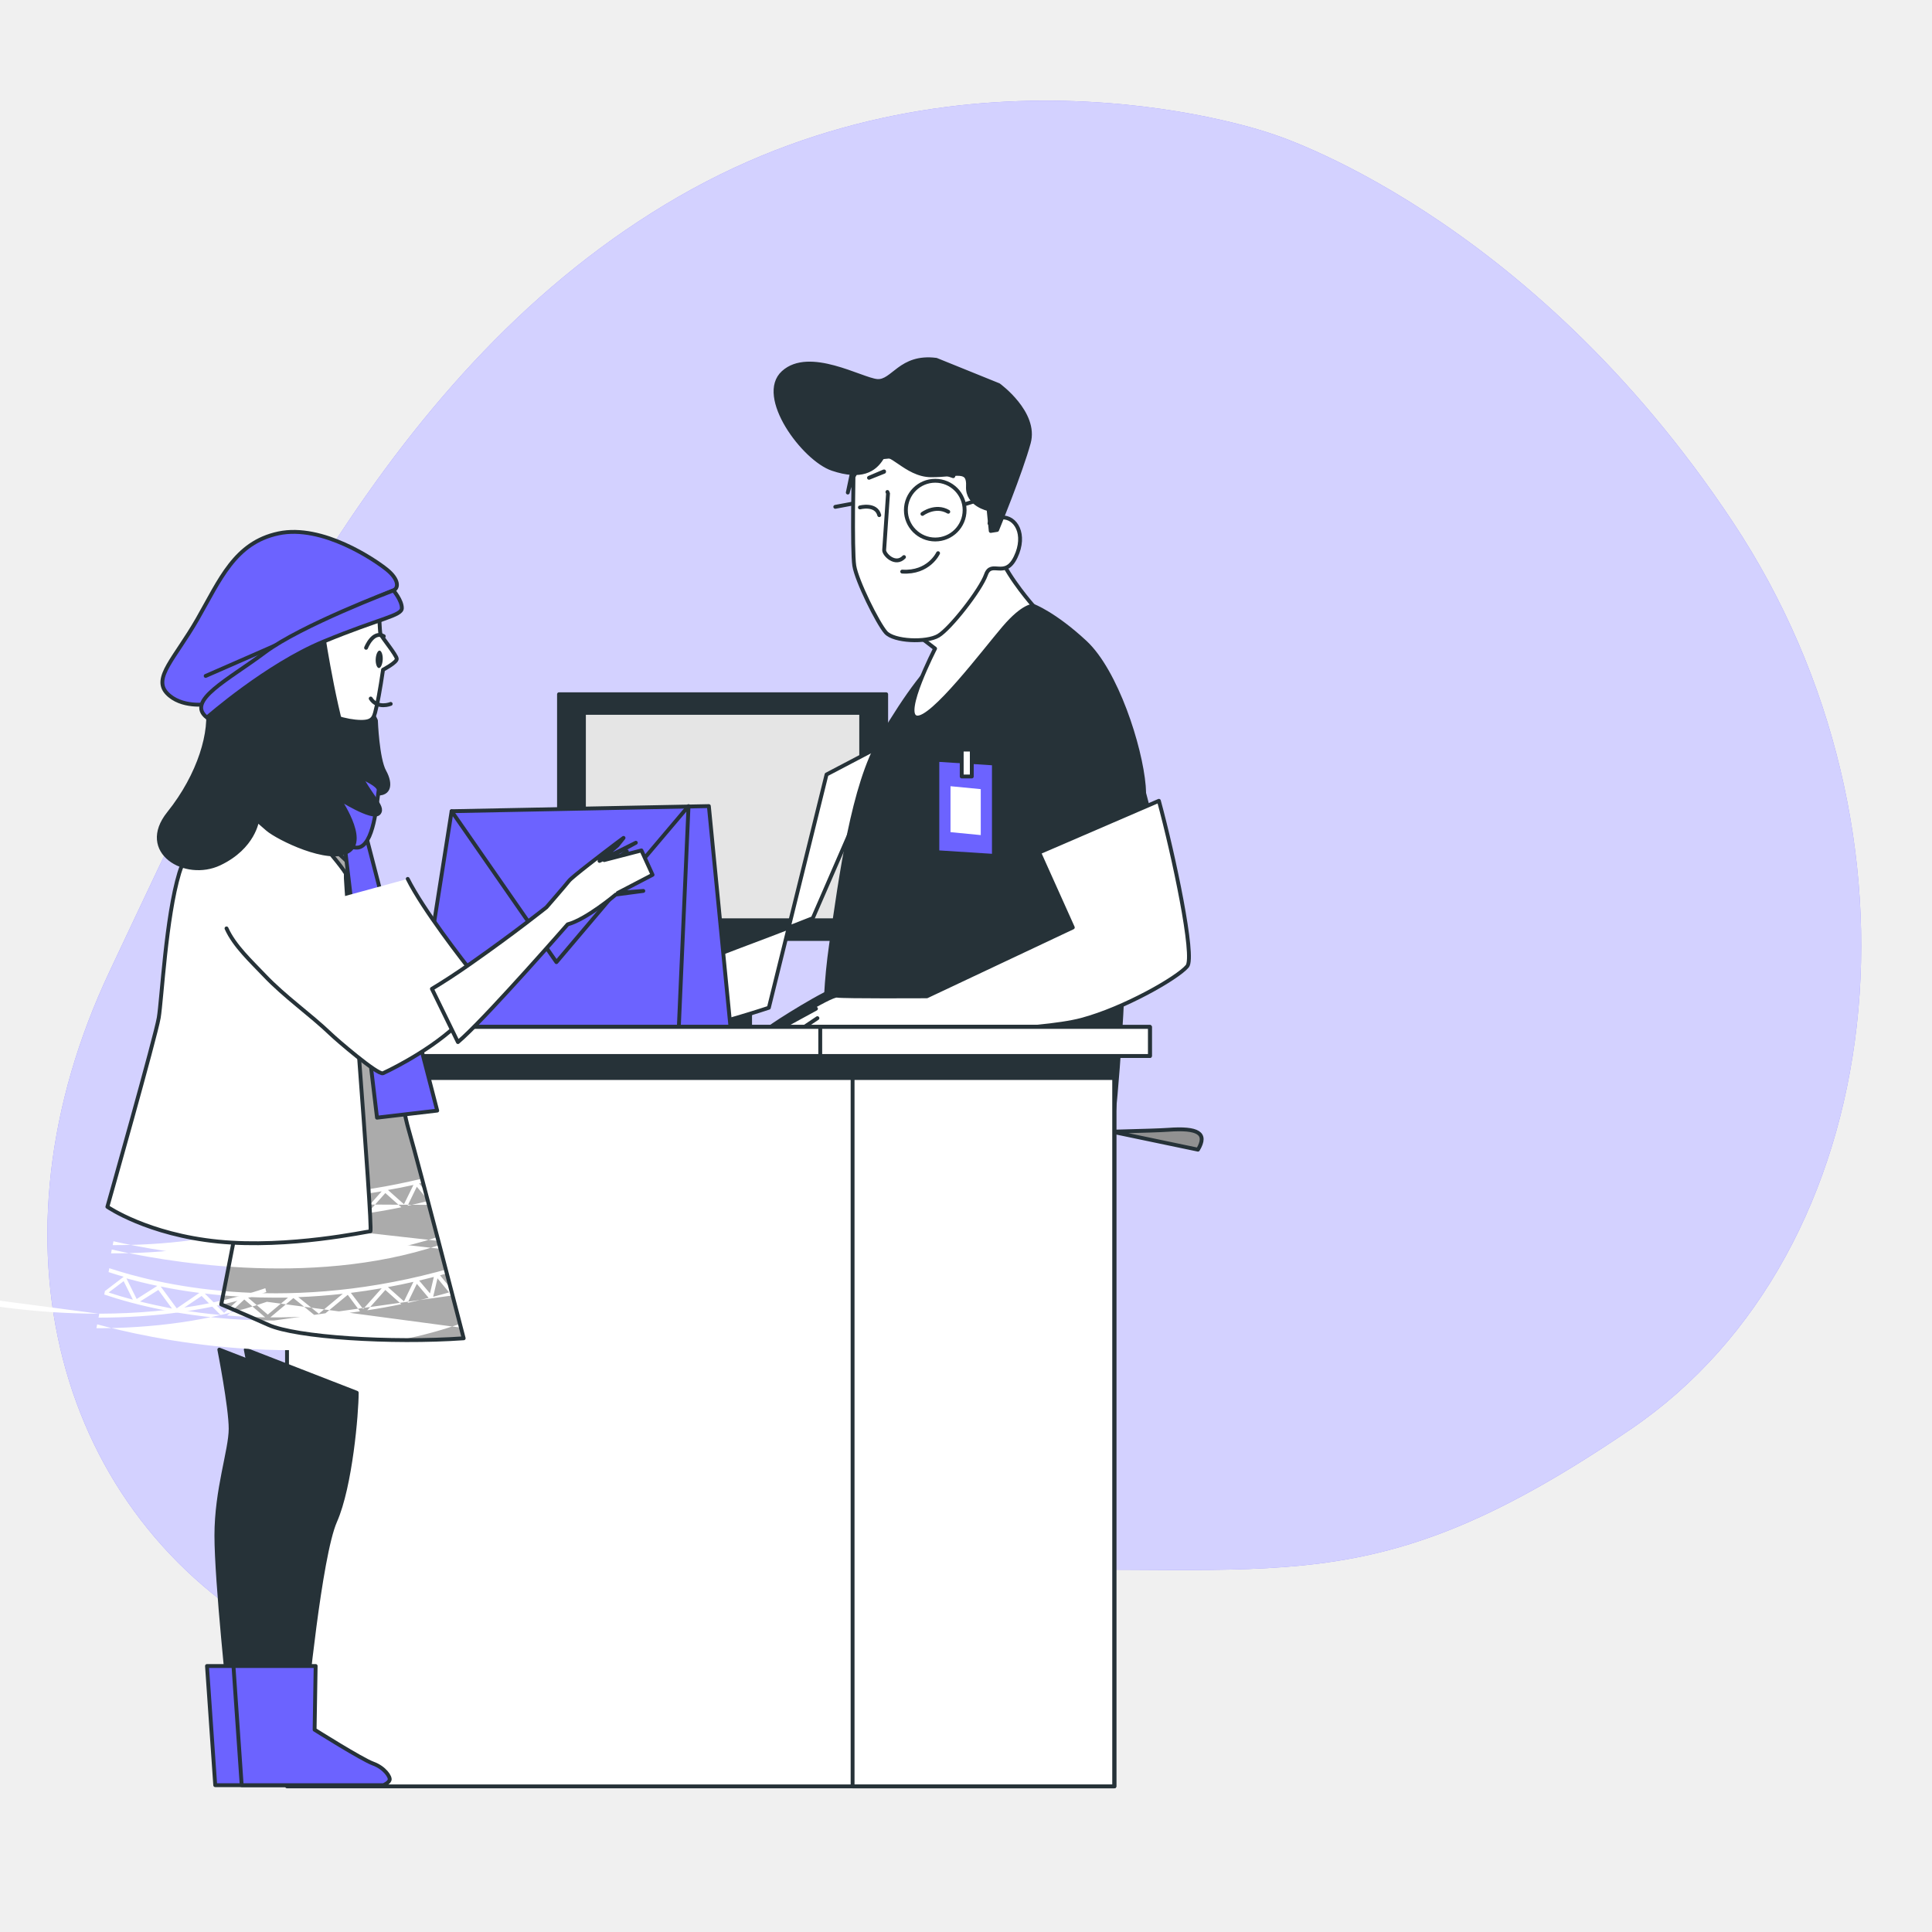
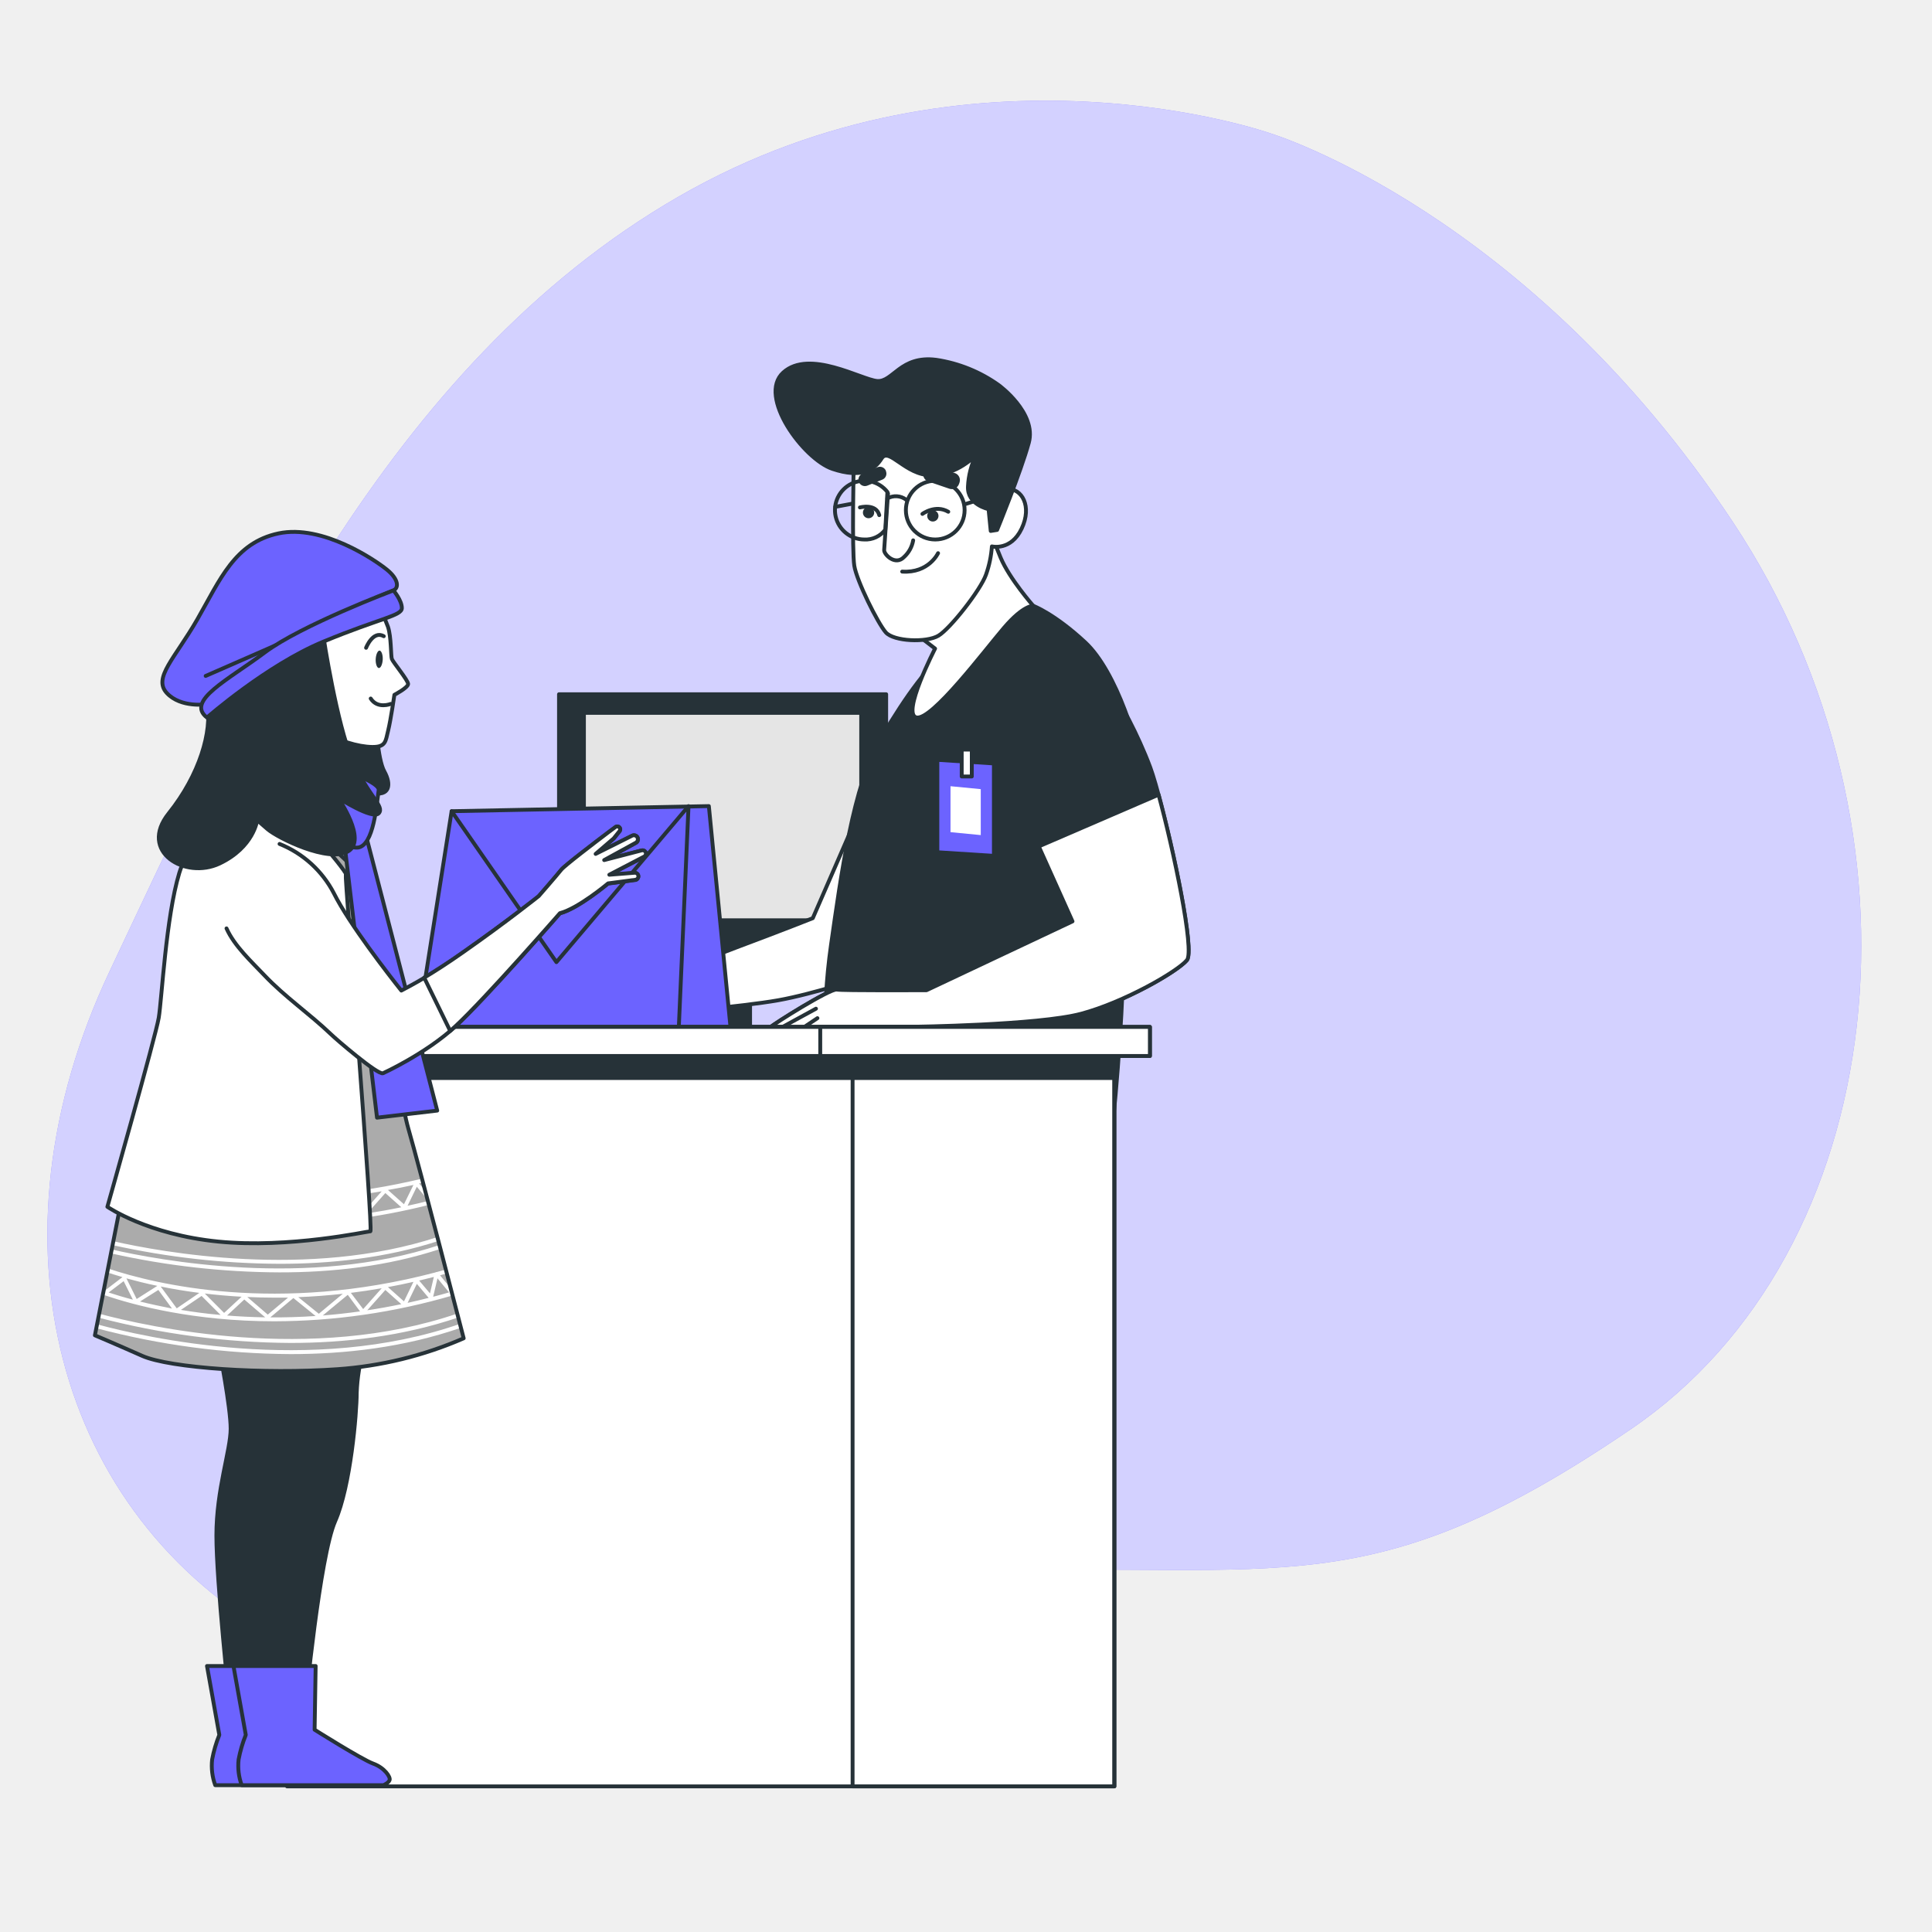
<svg xmlns="http://www.w3.org/2000/svg" viewBox="0 0 500 500">
  <path d="M329 34.58s-77.4-27.52-153.37 16.3S61.3 181.67 28.38 251.34s-14 140.55 44 172.86 97.43-15.32 178.79-17.64 103.27 9.31 170.83-36.65 79.71-154.51 26.46-234.82S329 34.58 329 34.58z" fill="#6c63ff" />
  <path d="M329 34.58s-77.4-27.52-153.37 16.3S61.3 181.67 28.38 251.34s-14 140.55 44 172.86 97.43-15.32 178.79-17.64 103.27 9.31 170.83-36.65 79.71-154.51 26.46-234.82S329 34.58 329 34.58z" fill="#fff" opacity=".7" />
  <path fill="#263238" stroke="#263238" stroke-linecap="round" stroke-linejoin="round" d="M179.88 205h14.24v63.33h-14.24z" />
  <path fill="#263238" stroke="#263238" stroke-linecap="round" stroke-linejoin="round" d="M144.67 179.67h84.67V243h-84.67z" />
  <path fill="#e5e5e5" stroke="#263238" stroke-linecap="round" stroke-linejoin="round" d="M151.12 184.49h71.76v53.68h-71.76z" />
-   <path d="M278.28 449.13 277.13 462h-47.2s-1.14-5.15 1.43-7.15 12-3.72 14-4.29 6-3.72 6-3.72z" fill="#263238" stroke="#263238" stroke-linecap="round" stroke-linejoin="round" />
-   <path d="M277.38 459.06l-.25 2.94h-47.2c13.53-.05 39.1-.1 47.69-.04z" fill="#919191" stroke="#263238" stroke-linecap="round" stroke-linejoin="round" />
+   <path d="M278.28 449.13L277.13 462h-47.2s-1.14-5.15 1.43-7.15 12-3.72 14-4.29 6-3.72 6-3.72z" fill="#263238" stroke="#263238" stroke-linecap="round" stroke-linejoin="round" />
+   <path d="M277.38 459.06l-.25 2.94h-47.2a13.24 13.24 0 01-.24-2.9c13.53-.05 39.1-.1 47.69-.04z" fill="#919191" stroke="#263238" stroke-linecap="round" stroke-linejoin="round" />
  <path d="M278 314.69s-1.43 33.75-1.43 42.62 7.15 25.46 7.44 35.18-4.87 50.92-4.87 50.92l-21.45-.29s-1.69-17.12-2.3-33.46-7.15-55.78-8.58-68.94-4.58-27.18-4.58-27.18z" fill="#263238" stroke="#263238" stroke-linecap="round" stroke-linejoin="round" />
  <path fill="#919191" stroke="#263238" stroke-linecap="round" stroke-linejoin="round" d="M281.71 440.55l-1.72 9.44-22.31-1.15v-10.58l24.03 2.29z" />
-   <path d="M284 292.09s-2.58 12.87-3.72 18.59-6.87 20.89-7.15 27.46-2.58 31.47-2.58 45.2-.57 17.16-3.43 28.89-5.72 30.61-5.72 30.61l-.29-5.43s-1.43-7.73-2-10 3.43-12.59 3.43-13.73-3.14-4.87-4.29-10.59-5.15-39.47-5.15-44.34-1.71-38.61-1.71-38.61-3.44-21.74-3.44-24.32 46.63-2.86 54.35-3.43 10.3.85 7.73 5.14z" fill="#919191" stroke="#263238" stroke-linecap="round" stroke-linejoin="round" />
-   <path d="M244 298.38s6.29 10.3 13.73 13.45M254.7 336.44l-.45 2.28M261.97 299.53l-6.47 32.86M268 340.15h-17.47l-.28 6.29z" fill="none" stroke="#263238" stroke-linecap="round" stroke-linejoin="round" />
+   <path d="M284 292.09s-2.58 12.87-3.72 18.59-6.87 20.89-7.15 27.46-2.58 31.47-2.58 45.2-.57 17.16-3.43 28.89-5.72 30.61-5.72 30.61a71 71 0 01-12.87-.86 37.28 37.28 0 01-13.16-4.58l-.29-5.43s-1.43-7.73-2-10 3.43-12.59 3.43-13.73-3.14-4.87-4.29-10.59-5.15-39.47-5.15-44.34-1.71-38.61-1.71-38.61-3.44-21.74-3.44-24.32 46.63-2.86 54.35-3.43 10.3.85 7.73 5.14z" fill="#919191" stroke="#263238" stroke-linecap="round" stroke-linejoin="round" />
+   <path d="M244 298.38s6.29 10.3 13.73 13.45M254.7 336.44l-.45 2.28M261.97 299.53l-6.47 32.86M268 340.15a119.85 119.85 0 01-13.16 1.14h-17.47l-.28 6.29a65.6 65.6 0 0014.58 1.15 113.76 113.76 0 0016.31-2z" fill="none" stroke="#263238" stroke-linecap="round" stroke-linejoin="round" />
  <path d="M268 346.73s-.57 11.15-.29 19.45-3.14 9.72-6.86 9.72-20.31 2-22.6.29-3.15-6.29-2.29-10 1.15-18.6 1.15-18.6" fill="none" stroke="#263238" stroke-linecap="round" stroke-linejoin="round" />
  <path d="M259.68 452l-.86 10h-47.19s-1.15-5.15 1.43-7.15 12-3.72 14-4.29 6-3.72 6-3.72z" fill="#263238" stroke="#263238" stroke-linecap="round" stroke-linejoin="round" />
-   <path d="M259.08 459.06l-.26 2.94h-47.19c13.53-.05 39.1-.1 47.7-.04zM264.55 439.12s-.58 13.16-2.87 13.73-31.46-4.29-31.75-6.58 2.58-6.58 2.86-8 .29-3.72 1.43-5.43 22.89 3.42 30.33 6.28z" fill="#fff" stroke="#263238" stroke-linecap="round" stroke-linejoin="round" />
-   <path d="M146.52 261.4s-4.62 1.18-5.9 2.26-3 3.93-2.45 5.1 1.57.69 2 .1z" fill="#e5e5e5" stroke="#263238" stroke-linecap="round" stroke-linejoin="round" />
-   <path d="M230.25 191.86l-19.9 45.76s-6.63 2.66-19.9 7.63-27.19 11.28-30.51 12.27-11.27 2.65-15.25 5-7.41 7.11-4.76 7.44c.93.12 1 1.08 3.34.79s23.21-2 32.5-3.65 23.21-6.3 23.21-6.3l14.93-60.36z" fill="#fff" stroke="#263238" stroke-linecap="round" stroke-linejoin="round" />
+   <path d="M259.08 459.06l-.26 2.94h-47.19a12.87 12.87 0 01-.25-2.9c13.53-.05 39.1-.1 47.7-.04zM264.55 439.12s-.58 13.16-2.87 13.73-31.46-4.29-31.75-6.58 2.58-6.58 2.86-8 .29-3.72 1.43-5.43 22.89 3.42 30.33 6.28z" fill="#fff" stroke="#263238" stroke-linecap="round" stroke-linejoin="round" />
+   <path d="M146.52 261.4s-4.62 1.18-5.9 2.26-3 3.93-2.45 5.1 1.57.69 2 .1a17.3 17.3 0 014.13-4.42 46.41 46.41 0 015.4-2.75 4.24 4.24 0 00-3.18-.29z" fill="#e5e5e5" stroke="#263238" stroke-linecap="round" stroke-linejoin="round" />
+   <path d="M230.25 191.86l-19.9 45.76s-6.63 2.66-19.9 7.63-27.19 11.28-30.51 12.27-11.27 2.65-15.25 5-7.41 7.11-4.76 7.44c.93.12 1 1.08 3.34.79a5.78 5.78 0 002.56-1.28 19.61 19.61 0 015.82-3 21.79 21.79 0 018.81-.47 14.25 14.25 0 004 0 37.89 37.89 0 004.42-3.48s23.21-2 32.5-3.65 23.21-6.3 23.21-6.3l14.93-60.36z" fill="#fff" stroke="#263238" stroke-linecap="round" stroke-linejoin="round" />
  <path d="M151.32 262.5s-9.62 3.31-10.28 7.29" fill="none" stroke="#263238" stroke-linecap="round" stroke-linejoin="round" />
-   <path d="M168.9 262.5c-2.32 1.33-5.3.67-7.62 2s-3 2.32-5.64 2-2.66-2.65.66-3.64l2-2.32" fill="#fff" stroke="#263238" stroke-linecap="round" stroke-linejoin="round" />
+   <path d="M168.9 262.5a26.5 26.5 0 01-4.65 3.64c-2.32 1.33-5.3.67-7.62 2s-3 2.32-5.64 2-2.66-2.65.66-3.64a18.82 18.82 0 004.31-1.66l2-2.32" fill="#fff" stroke="#263238" stroke-linecap="round" stroke-linejoin="round" />
  <path fill="#6c63ff" stroke="#263238" stroke-linecap="round" stroke-linejoin="round" d="M183.45 208.62l-66.57 1.32-9.22 58.57 81.72.66-5.93-60.55z" />
  <path fill="none" stroke="#263238" stroke-linecap="round" stroke-linejoin="round" d="M175.56 268.51l2.63-59.89L144 249l-27.12-39.06" />
  <path d="M267.41 156.79s5.43 2 13.44 9.44 14.3 26.89 15.16 37.19-5.43 41.76-5.43 49.48-2.29 40.91-3.44 41.77-37.18 3.71-53.2 2.86-16.88-7.16-18.59-13.16-2.87-21.74-.29-39.76 5.72-41.48 12.87-53.49 12-18.31 18-23.75 17.19-11.15 21.48-10.58z" fill="#263238" stroke="#263238" stroke-linecap="round" stroke-linejoin="round" />
  <path fill="#6c63ff" d="M256.72 220.96l-13.63-.87v-22.91l13.63.87v22.91z" />
  <path fill="#fff" stroke="#263238" stroke-linecap="round" stroke-linejoin="round" d="M248.89 193.99h2.61v6.96h-2.61z" />
  <path fill="#fff" d="M253.82 216.12l-7.83-.76v-11.89l7.83.76v11.89z" />
-   <path d="M256.83 192.35l20.73 46.1-37.78 17.82s-21.56.12-23.24-.17-16.48 9-17.23 9.8-1.87 1.76-.56 2.77l1.3 1s-.14.84 1.76 1.87 2.77.56 2.77.56c1.59-.68 6.42-4.54 7.26-4.39s10.25 1.5 14 1.36 6.64-3.81 6.64-3.81 32.45-.41 43.55-3.37 24.89-10.92 27.39-13.88-6.34-41.45-9.49-49.9-8.1-17.54-9.51-18.91" fill="#263238" stroke="#263238" stroke-linecap="round" stroke-linejoin="round" />
-   <path d="M204.66 273.68s-.86.46-2.77-.56-1.76-1.87-1.76-1.87l-1.3-1c-1.31-1 .56-2.77.56-2.77.75-.82 15.54-10.09 17.23-9.8s23.24.17 23.24.17l37.78-17.82-8.72-19.4 31-13.38c3.82 14.05 9.4 40.39 7.34 42.81-2.5 3-16.29 10.92-27.39 13.88s-43.55 3.37-43.55 3.37-2.89 3.67-6.64 3.81-13.17-1.22-14-1.36-5.67 3.71-7.27 4.39z" fill="#fff" stroke="#263238" stroke-linecap="round" stroke-linejoin="round" />
-   <path fill="none" stroke="#263238" stroke-linecap="round" stroke-linejoin="round" d="M199.39 267.48l11.78-6.43M200.49 270.89l11.06-7.39M203.3 273.64c1-.46 9.11-6.28 9.11-6.28" />
+   <path d="M256.83 192.35l20.73 46.1-37.78 17.82s-21.56.12-23.24-.17-16.48 9-17.23 9.8a1.1 1.1 0 00.08 1.58s-1.87 1.76-.56 2.77l1.3 1s-.14.84 1.76 1.87 2.77.56 2.77.56a23.17 23.17 0 003.67-1.11c1.59-.68 6.42-4.54 7.26-4.39s10.25 1.5 14 1.36 6.64-3.81 6.64-3.81 32.45-.41 43.55-3.37 24.89-10.92 27.39-13.88-6.34-41.45-9.49-49.9-8.1-17.54-9.51-18.91" fill="#263238" stroke="#263238" stroke-linecap="round" stroke-linejoin="round" />
+   <path d="M204.66 273.68s-.86.46-2.77-.56-1.76-1.87-1.76-1.87l-1.3-1c-1.31-1 .56-2.77.56-2.77a1.1 1.1 0 01-.08-1.58c.75-.82 15.54-10.09 17.23-9.8s23.24.17 23.24.17l37.78-17.82-8.72-19.4 31-13.38c3.82 14.05 9.4 40.39 7.34 42.81-2.5 3-16.29 10.92-27.39 13.88s-43.55 3.37-43.55 3.37-2.89 3.67-6.64 3.81-13.17-1.22-14-1.36-5.67 3.71-7.27 4.39a22.88 22.88 0 01-3.67 1.11z" fill="#fff" stroke="#263238" stroke-linecap="round" stroke-linejoin="round" />
+   <path fill="none" stroke="#263238" stroke-linecap="round" stroke-linejoin="round" d="M199.39 267.48l11.78-6.43M200.49 270.89l11.06-7.39M203.3 273.64a1.11 1.11 0 01.58-1.5c1-.46 9.11-6.28 9.11-6.28" />
  <path d="M237.19 164.17l4.81 3.68s-8.77 17-4.81 17.83 17.55-17.26 22.64-23.21 7.58-5.68 7.58-5.68-6.16-7-8.43-12.43-3.39-8.77-3.39-8.77z" fill="#fff" stroke="#263238" stroke-linecap="round" stroke-linejoin="round" />
-   <path d="M220.94 120.15s-.48 22.33.15 26.27 6.08 14.88 8.15 17.24 10.54 2.7 13.62.86 10.92-11.85 12.31-15.79 4.92 1.24 7.7-4.6.0-10.46-3.66-10.21l-3.13 1.51s4.29-11.13 1.59-15.42-26.65-2.15-31.58-1.37-6.68 8.83-6.68 8.83z" fill="#fff" stroke="#263238" stroke-linecap="round" stroke-linejoin="round" />
+   <path d="M220.94 120.15s-.48 22.33.15 26.27 6.08 14.88 8.15 17.24 10.54 2.7 13.62.86 10.92-11.85 12.31-15.79a27.41 27.41 0 001.53-7.32s4.92 1.24 7.7-4.6 0-10.46-3.66-10.21l-3.13 1.51s4.29-11.13 1.59-15.42-26.65-2.15-31.58-1.37-6.68 8.83-6.68 8.83z" fill="#fff" stroke="#263238" stroke-linecap="round" stroke-linejoin="round" />
  <path d="M238.72 133s3.35-2.51 6.69-.56M222.55 131.32s4.18-1.11 5 2" fill="none" stroke="#263238" stroke-linecap="round" stroke-linejoin="round" />
-   <path d="M226.24 132.66zM242.88 133.51z" fill="#263238" />
-   <path d="M241.22 121.37l5.62 1.49-.14.38-5.47-1.87h0zM228.8 122v.09l-3.9 1.56h0l3.86-1.65z" fill="#263238" stroke="#263238" stroke-linecap="round" stroke-linejoin="round" />
+   <path d="M226.24 132.66a1.46 1.46 0 11-1.46-1.46 1.47 1.47 0 011.46 1.46zM242.88 133.51a1.46 1.46 0 11-1.46-1.46 1.46 1.46 0 011.46 1.46z" fill="#263238" />
+   <path d="M241.22 121.37l5.62 1.49a1.44 1.44 0 011 1.89l-.14.38a1.46 1.46 0 01-1.83.88l-5.47-1.87a1.44 1.44 0 01-.89-1.87h0a1.44 1.44 0 011.71-.9zM228.8 122v.09a1.17 1.17 0 01-.63 1.57l-3.9 1.56a1.18 1.18 0 01-1.6-.91h0a1.18 1.18 0 01.7-1.26l3.86-1.65a1.18 1.18 0 011.57.6z" fill="#263238" stroke="#263238" stroke-linecap="round" stroke-linejoin="round" />
  <path d="M242.77 143.16s-2.4 5.21-9.28 4.77" fill="none" stroke="#263238" stroke-linecap="round" stroke-linejoin="round" />
-   <path d="M229.82 127.7s-.91 13.55-1 14.65 2.87 4.16 5.13 1.82" fill="#fff" stroke="#263238" stroke-linecap="round" stroke-linejoin="round" />
-   <path d="M229.66 127.32z" fill="none" stroke="#263238" stroke-linecap="round" stroke-linejoin="round" />
+   <path d="M229.82 127.7s-.91 13.55-1 14.65 2.87 4.16 5.13 1.82a7.62 7.62 0 002.38-4.33" fill="#fff" stroke="#263238" stroke-linecap="round" stroke-linejoin="round" />
+   <path d="M229.66 127.32a7.6 7.6 0 10-6 12.3 6.35 6.35 0 005.46-2.56z" fill="none" stroke="#263238" stroke-linecap="round" stroke-linejoin="round" />
  <circle cx="242.04" cy="132.02" r="7.6" fill="none" stroke="#263238" stroke-linecap="round" stroke-linejoin="round" />
-   <path fill="none" stroke="#263238" stroke-linecap="round" stroke-linejoin="round" d="M249.67 130.5l11.83-3.67M216.17 131.17l4.5-.84M229.66 129" />
-   <path d="M258.46 99.66s9.92 7.18 7.79 14.94-8.2 22.55-8.2 22.55l-1.65.26-.56-5.64s-5.58-1.13-5.33-5.89S247.69 123 241 123s-10.95-7.36-12.83-4.36-5.24 5.22-12.72 2.71-19.52-18.8-12.75-24.94 20.19 1.83 24.29 2.19 6-6.69 15.31-5.48z" fill="#263238" stroke="#263238" stroke-linecap="round" stroke-linejoin="round" />
+   <path fill="none" stroke="#263238" stroke-linecap="round" stroke-linejoin="round" d="M249.67 130.5l11.83-3.67M216.17 131.17l4.5-.84M229.66 129a4.4 4.4 0 014.87.34" />
+   <path d="M258.46 99.66s9.92 7.18 7.79 14.94-8.2 22.55-8.2 22.55l-1.65.26-.56-5.64s-5.58-1.13-5.33-5.89a20.57 20.57 0 012.08-8.09S247.69 123 241 123s-10.95-7.36-12.83-4.36-5.24 5.22-12.72 2.71-19.52-18.8-12.75-24.94 20.19 1.83 24.29 2.19 6-6.69 15.31-5.48a37.35 37.35 0 0116.16 6.54z" fill="#263238" stroke="#263238" stroke-linecap="round" stroke-linejoin="round" />
  <path fill="#fff" stroke="#263238" stroke-linecap="round" stroke-linejoin="round" d="M74.28 265.76H288.4v196.55H74.28z" />
  <path fill="#263238" stroke="#263238" stroke-linecap="round" stroke-linejoin="round" d="M74.28 265.76H288.4v13.23H74.28z" />
  <path fill="none" stroke="#263238" stroke-linecap="round" stroke-linejoin="round" d="M220.65 265.76h67.75v196.55h-67.75z" />
  <path fill="#fff" stroke="#263238" stroke-linecap="round" stroke-linejoin="round" d="M65.08 265.76H297.6v7.53H65.08z" />
  <path fill="#fff" stroke="#263238" stroke-linecap="round" stroke-linejoin="round" d="M212.28 265.76h85.31v7.53h-85.31z" />
  <g>
-     <path d="M56.76 349.28s2.93 14.89 2.93 20.47S56 385.43 56 397.4s3.42 43.6 3.42 43.6l12.76.53s3.72-38.81 7.71-47.85 5.58-27.92 5.58-33.24z" fill="#263238" stroke="#263238" stroke-linecap="round" stroke-linejoin="round" />
-     <path d="M53.57 431.16h21.27l-.27 16.49s12.23 7.71 15.16 8.77 4.52 3.46 4.25 4.25-1.59 1.33-1.59 1.33H55.7z" fill="#6c63ff" stroke="#263238" stroke-linecap="round" stroke-linejoin="round" />
-     <path d="M63.61 349.28s2.92 14.89 2.92 20.47-3.72 15.68-3.72 27.65 3.46 43.6 3.46 43.6l12.76.53s3.72-38.81 7.71-47.85 5.58-27.92 5.58-33.24z" fill="#263238" stroke="#263238" stroke-linecap="round" stroke-linejoin="round" />
-     <path d="M94.52 227.51s8.24 54.51 11.17 64.61S120 346.35 120 346.35c-18.87 1.33-43.33-.27-50.51-3.46s-12.23-5.31-12.23-5.31l7.71-39.35s16.75-47.06 16.75-57.69S48 227 54.11 219s13.29-11.7 18.34-10.11 22.07 18.62 22.07 18.62z" fill="#ababab" />
-     <path d="M111 311.82c-.08-.32-.17-.64-.25-1-1.77.44-3.53.86-5.27 1.23l2.39-4.92 2.78 3.3c-.21-.77-.41-1.53-.61-2.27l-1.57-1.88c.33-.07.67-.16 1-.25-.09-.32-.17-.64-.26-1-34.68 8.37-62.24 3.59-76.4-.38-.33.95-.52 1.48-.52 1.48l-.13.66 2.2 4.4c-1-.27-2-.55-2.9-.81l-.19 1zm-4-5.16-2.45 5-4.15-3.7q3.28-.55 6.6-1.3zm-3.14 5.78c-3 .62-5.93 1.14-8.81 1.58l4.68-5.26zm-5.07-4.13-4.8 5.4-3.19-4.2q3.94-.51 8.01-1.2zm-5.61 6c-3.31.46-6.52.81-9.65 1.06L90 310zm-4.48-4.55-6.21 5.18-5.31-4.31c3.72-.15 7.57-.44 11.54-.88zm-56-4c2.33.65 5 1.32 8 1.95l-5.35 3.4zm3.5 6 4.76-3 3.53 4.81c-3.01-.57-5.78-1.21-8.25-1.82zm5.37-3.89c3 .61 6.34 1.18 10 1.65l-5.85 3.95zm5.21 6.06 5.35-3.61 4.92 4.92c-3.64-.35-7.05-.8-10.23-1.32zm6.22-4.25c3 .36 6.17.64 9.52.83L58 314.7zm5.77 5.69 4.45-4.14 5.41 4.61c-3.49-.05-6.78-.22-9.9-.47zm5.23-4.79c2.28.1 4.63.17 7.06.17 1.14.0 2.3.0 3.48-.05l-5.24 4.4zm11.93.27 5.74 4.65c-4.08.28-8 .38-11.72.36zM117.16 335.25c-.15-.58-.31-1.17-.46-1.77l-2.82-3.43 1.79-.51c-.09-.32-.17-.64-.25-1-.81.22-1.62.46-2.42.67-40.92 10.78-72.45 3.08-84.71-1l-.2 1c1.15.38 2.45.79 3.92 1.21l-4.7 3.6h-.13l-.2 1c7.56 2.57 23 6.73 43.9 6.73zm-3.94-4.42 3 3.64c-1.38.4-2.76.78-4.12 1.13zm-.94-.36-1 4.26-2.8-3.32c1.26-.3 2.52-.61 3.8-.94zm-1.34 5.42c-1.83.47-3.65.89-5.45 1.29l2.39-4.93zm-3.94-4.15-2.45 5.06-4.15-3.7c2.19-.4 4.39-.86 6.6-1.36zm-3.14 5.78c-3 .62-5.93 1.15-8.81 1.58l4.68-5.26zm-5.07-4.13-4.8 5.4-3.19-4.2q3.94-.49 8.01-1.2zm-5.61 6c-3.31.46-6.52.81-9.65 1.06L90 335.1zm-4.48-4.55L82.51 340l-5.31-4.3c3.7-.14 7.55-.43 11.52-.87zm-60.6-.33 3.9-2.95 2.39 4.79c-2.45-.64-4.54-1.28-6.27-1.85zm4.62-3.67c2.33.64 5 1.31 8 1.94l-5.35 3.4zm3.5 6 4.76-3 3.53 4.81c-3.03-.6-5.8-1.2-8.27-1.82zm5.37-3.89c3 .62 6.34 1.18 10 1.65l-5.85 4zm5.23 6.05 5.35-3.61 4.92 4.92c-3.68-.31-7.09-.79-10.27-1.31zm6.18-4.24c3 .36 6.17.65 9.52.83L58 339.78zm5.77 5.69 4.45-4.14 5.41 4.62c-3.49-.06-6.78-.23-9.9-.48zm5.23-4.79q3.42.16 7.06.17h3.48l-5.24 4.39zm11.93.27 5.74 4.65c-4.08.28-8 .38-11.72.36zM119.33 343.6l-.25-1c-38.61 13.5-82.13 3.36-93.93.14l-.2 1c14.08.01 29.45-1.73 44.12-6.84z" fill="#fff" />
-     <path d="M25.69 340l-.19 1c13.86.0 29-1.69 43.42-6.61-.08-.31-.16-.64-.25-1-37.86 12.95-80.22 3.4-92.69.06zM114 323.2c-.09-.32-.17-.64-.25-1-33.88 11.3-73 3.88-84.82 1.17l-.19 1c13.33.02 27.96-1.5 41.72-6.09z" fill="#fff" />
-     <path d="M113.47 321.15c-.08-.32-.17-.64-.25-1-33.37 10.93-71.62 3.86-83.86 1.09l-.19 1c13.15.02 27.57-1.47 41.18-5.92z" fill="#fff" />
-     <path d="M94.52 227.51s8.24 54.51 11.17 64.61S120 346.35 120 346.35c-18.87 1.33-43.33-.27-50.51-3.46s-12.23-5.31-12.23-5.31l7.71-39.35s16.75-47.06 16.75-57.69S48 227 54.11 219s13.29-11.7 18.34-10.11 22.07 18.62 22.07 18.62z" fill="none" stroke="#263238" stroke-linecap="round" stroke-linejoin="round" />
-     <path d="M60.42 431.16h21.27l-.27 16.49s12.23 7.71 15.16 8.77 4.52 3.46 4.25 4.25-1.59 1.33-1.59 1.33H62.55z" fill="#6c63ff" stroke="#263238" stroke-linecap="round" stroke-linejoin="round" />
+     <path d="M56.76 349.28s2.93 14.89 2.93 20.47S56 385.43 56 397.4s3.42 43.6 3.42 43.6l12.76.53s3.72-38.81 7.71-47.85 5.58-27.92 5.58-33.24A46.58 46.58 0 0187.33 349z" fill="#263238" stroke="#263238" stroke-linecap="round" stroke-linejoin="round" />
+     <path d="M53.57 431.16h21.27l-.27 16.49s12.23 7.71 15.16 8.77 4.52 3.46 4.25 4.25-1.59 1.33-1.59 1.33H55.7a14.65 14.65 0 01-.8-6.64 33.4 33.4 0 011.86-6.36z" fill="#6c63ff" stroke="#263238" stroke-linecap="round" stroke-linejoin="round" />
+     <path d="M63.61 349.28s2.92 14.89 2.92 20.47-3.72 15.68-3.72 27.65 3.46 43.6 3.46 43.6l12.76.53s3.72-38.81 7.71-47.85 5.58-27.92 5.58-33.24A46.58 46.58 0 0194.18 349z" fill="#263238" stroke="#263238" stroke-linecap="round" stroke-linejoin="round" />
+     <path d="M94.52 227.51s8.24 54.51 11.17 64.61S120 346.35 120 346.35a99 99 0 01-32.7 8c-18.87 1.33-43.33-.27-50.51-3.46s-12.23-5.31-12.23-5.31l7.71-39.35s16.75-47.06 16.75-57.69S48 227 54.11 219s13.29-11.7 18.34-10.11 22.07 18.62 22.07 18.62z" fill="#ababab" />
+     <path d="M111 311.82c-.08-.32-.17-.64-.25-1-1.77.44-3.53.86-5.27 1.23l2.39-4.92 2.78 3.3c-.21-.77-.41-1.53-.61-2.27l-1.57-1.88c.33-.07.67-.16 1-.25-.09-.32-.17-.64-.26-1-34.68 8.37-62.24 3.59-76.4-.38-.33.95-.52 1.48-.52 1.48l-.13.66 2.2 4.4c-1-.27-2-.55-2.9-.81l-.19 1A142.58 142.58 0 0071 316.86a163.91 163.91 0 0040-5.04zm-4-5.16l-2.45 5-4.15-3.7q3.28-.55 6.6-1.3zm-3.14 5.78c-3 .62-5.93 1.14-8.81 1.58l4.68-5.26zm-5.07-4.13l-4.8 5.4-3.19-4.2q3.94-.51 8.01-1.2zm-5.61 6c-3.31.46-6.52.81-9.65 1.06L90 310zm-4.48-4.55l-6.21 5.18-5.31-4.31c3.72-.15 7.57-.44 11.54-.88zm-56-4c2.33.65 5 1.32 8 1.95l-5.35 3.4zm3.5 6l4.76-3 3.53 4.81c-3.01-.57-5.78-1.21-8.25-1.82zm5.37-3.89c3 .61 6.34 1.18 10 1.65l-5.85 3.95zm5.21 6.06l5.35-3.61 4.92 4.92c-3.64-.35-7.05-.8-10.23-1.32zm6.22-4.25c3 .36 6.17.64 9.52.83L58 314.7zm5.77 5.69l4.45-4.14 5.41 4.61c-3.49-.05-6.78-.22-9.9-.47zm5.23-4.79c2.28.1 4.63.17 7.06.17 1.14 0 2.3 0 3.48-.05l-5.24 4.4zm11.93.27l5.74 4.65c-4.08.28-8 .38-11.72.36zM117.16 335.25c-.15-.58-.31-1.17-.46-1.77l-2.82-3.43 1.79-.51c-.09-.32-.17-.64-.25-1-.81.22-1.62.46-2.42.67a.38.38 0 00-.15 0 .83.83 0 00-.16.09c-40.92 10.78-72.45 3.08-84.71-1l-.2 1c1.15.38 2.45.79 3.92 1.21l-4.7 3.6h-.13l-.2 1a.48.48 0 00.47.11c7.56 2.57 23 6.73 43.9 6.73a165.3 165.3 0 0046.12-6.7zm-3.94-4.42l3 3.64c-1.38.4-2.76.78-4.12 1.13zm-.94-.36l-1 4.26-2.8-3.32c1.26-.3 2.52-.61 3.8-.94zm-1.34 5.42c-1.83.47-3.65.89-5.45 1.29l2.39-4.93zm-3.94-4.15l-2.45 5.06-4.15-3.7c2.19-.4 4.39-.86 6.6-1.36zm-3.14 5.78c-3 .62-5.93 1.15-8.81 1.58l4.68-5.26zm-5.07-4.13l-4.8 5.4-3.19-4.2q3.94-.49 8.01-1.2zm-5.61 6c-3.31.46-6.52.81-9.65 1.06L90 335.1zm-4.48-4.55L82.51 340l-5.31-4.3c3.7-.14 7.55-.43 11.52-.87zm-60.6-.33l3.9-2.95 2.39 4.79c-2.45-.64-4.54-1.28-6.27-1.85zm4.62-3.67c2.33.64 5 1.31 8 1.94l-5.35 3.4zm3.5 6l4.76-3 3.53 4.81c-3.03-.6-5.8-1.2-8.27-1.82zm5.37-3.89c3 .62 6.34 1.18 10 1.65l-5.85 4zm5.23 6.05l5.35-3.61 4.92 4.92c-3.68-.31-7.09-.79-10.27-1.31zm6.18-4.24c3 .36 6.17.65 9.52.83L58 339.78zm5.77 5.69l4.45-4.14 5.41 4.62c-3.49-.06-6.78-.23-9.9-.48zm5.23-4.79q3.42.16 7.06.17h3.48l-5.24 4.39zm11.93.27l5.74 4.65c-4.08.28-8 .38-11.72.36zM119.33 343.6l-.25-1c-38.61 13.5-82.13 3.36-93.93.14l-.2 1a200 200 0 0050.26 6.7c14.08.01 29.45-1.73 44.12-6.84z" fill="#fff" />
+     <path d="M25.69 340l-.19 1a200.15 200.15 0 0049.71 6.55c13.86 0 29-1.69 43.42-6.61-.08-.31-.16-.64-.25-1-37.86 12.95-80.22 3.4-92.69.06zM114 323.2c-.09-.32-.17-.64-.25-1-33.88 11.3-73 3.88-84.82 1.17l-.19 1a202.93 202.93 0 0043.54 4.92c13.33.02 27.96-1.5 41.72-6.09z" fill="#fff" />
+     <path d="M113.47 321.15c-.08-.32-.17-.64-.25-1-33.37 10.93-71.62 3.86-83.86 1.09l-.19 1a203 203 0 0043.12 4.83c13.15.02 27.57-1.47 41.18-5.92z" fill="#fff" />
+     <path d="M94.52 227.51s8.24 54.51 11.17 64.61S120 346.35 120 346.35a99 99 0 01-32.7 8c-18.87 1.33-43.33-.27-50.51-3.46s-12.23-5.31-12.23-5.31l7.71-39.35s16.75-47.06 16.75-57.69S48 227 54.11 219s13.29-11.7 18.34-10.11 22.07 18.62 22.07 18.62z" fill="none" stroke="#263238" stroke-linecap="round" stroke-linejoin="round" />
+     <path d="M60.42 431.16h21.27l-.27 16.49s12.23 7.71 15.16 8.77 4.52 3.46 4.25 4.25-1.59 1.33-1.59 1.33H62.55a14.65 14.65 0 01-.8-6.64 33.4 33.4 0 011.86-6.36z" fill="#6c63ff" stroke="#263238" stroke-linecap="round" stroke-linejoin="round" />
    <path d="M64.48 204.12s-14.62 10.37-18.08 21.8-4.52 32.7-5.32 37.49-13.29 48.91-13.29 48.91 10.37 7.18 28.71 9 38.55-2.66 39.35-2.66-6.65-91.66-6.38-92.47-14.89-18.35-17.55-20.74-7.44-1.33-7.44-1.33z" fill="#fff" stroke="#263238" stroke-linecap="round" stroke-linejoin="round" />
    <path d="M97.29 186.48s.36 9.89 2.19 13.19 1.47 6.59-3.29 5.49-11-11-11.72-16.85 9.89-8.79 12.82-1.83z" fill="#263238" stroke="#263238" stroke-linecap="round" stroke-linejoin="round" />
    <path d="M89 217.16l8.57 72.09 15.58-1.83-18.27-70.58s-3.68-4.7-5.88.32z" fill="#6c63ff" stroke="#263238" stroke-linecap="round" stroke-linejoin="round" />
-     <path d="M97.47 155.74c.87 2.63.72 7.51 1 8.31s4.19 5.51 4.21 6.46-3.55 2.82-3.55 2.82-.94 6.51-1.62 9.26-.56 4.29-4.17 4.23-8.52-1.49-14.64-4.66-10.67-7.79-11.85-14.1S85 156 87.41 154.36s10.06 1.38 10.06 1.38z" fill="#fff" stroke="#263238" stroke-linecap="round" stroke-linejoin="round" />
+     <path d="M97.47 155.74a54.69 54.69 0 012.94 6.49c.87 2.63.72 7.51 1 8.31s4.19 5.51 4.21 6.46-3.55 2.82-3.55 2.82-.94 6.51-1.62 9.26-.56 4.29-4.17 4.23-8.52-1.49-14.64-4.66-10.67-7.79-11.85-14.1S85 156 87.41 154.36s10.06 1.38 10.06 1.38z" fill="#fff" stroke="#263238" stroke-linecap="round" stroke-linejoin="round" />
    <path d="M99.05 170.68c-.06 1.24-.52 2.23-1 2.21s-.88-1.06-.82-2.3.53-2.24 1-2.22.88 1.06.82 2.31z" fill="#263238" />
    <path d="M94.74 167.65s1.79-4.58 4.58-3M101.11 182.17s-3.38 1.39-5.17-1.39" fill="none" stroke="#263238" stroke-linecap="round" stroke-linejoin="round" />
    <path d="M67.26 192.74s31.25 8.08 30.74 11.74-1.27 14.33-5.36 14.87-35.17-11.35-37.5-12.1 1.89-11.43 4.23-14.12 7.89-.39 7.89-.39z" fill="#6c63ff" stroke="#263238" stroke-linecap="round" stroke-linejoin="round" />
    <path d="M83.68 164.61s3.48 23 7.58 32.25 8.34 11.8 6.78 13.6-10.56-4-10.56-4 7.68 10.92 2.58 13.89-18.06-3.41-20.81-5.75l-2.69-2.34s-.86 7-9.74 11.22-21.12-3.06-13.14-13 11.3-21.36 9.89-28.25 21.72-25.37 30.11-17.62z" fill="#263238" stroke="#263238" stroke-linecap="round" stroke-linejoin="round" />
-     <path d="M58.62 240.27c2 4.5 6.43 8.58 9.79 12.12 5.36 5.65 11.74 10 17.34 15.36 1 1 12.06 10.57 13.38 10 0 0 11-5 18.75-12.14s27-29.22 27-29.22c4.8-1.25 12.46-7.71 12.46-7.71l7.12-.94-6.61.52 9-4.69-9.64 2.5 8.19-4.49-9.4 4.7 4.66-4 1.56-1.95-1.86 1.38c-3.39 2.57-11.51 8.75-12.27 9.76-1 1.28-5.83 6.82-5.83 6.82s-8.27 6.61-19.3 14.33c-3.36-4.23-13.46-17.21-17.44-25.16" fill="#fff" stroke="#263238" stroke-linecap="round" stroke-linejoin="round" />
-     <path d="M166 220.09l-9.64 2.5 8.19-4.49-9.4 4.7 4.66-4 1.56-1.95-1.86 1.38c-3.39 2.57-11.51 8.75-12.27 9.76-1 1.28-5.83 6.82-5.83 6.82s-8.27 6.61-19.3 14.33c-4.25 3-7.69 5.18-10.33 6.77l6.73 13.78c.47-.41.94-.82 1.4-1.25 7.72-7.16 27-29.22 27-29.22 4.8-1.25 12.46-7.71 12.46-7.71l7.12-.94-6.61.52 9-4.69z" fill="#fff" stroke="#263238" stroke-linecap="round" stroke-linejoin="round" />
+     <path d="M58.62 240.27c2 4.5 6.43 8.58 9.79 12.12 5.36 5.65 11.74 10 17.34 15.36 1 1 12.06 10.57 13.38 10 0 0 11-5 18.75-12.14s27-29.22 27-29.22c4.8-1.25 12.46-7.71 12.46-7.71l7.12-.94a.92.92 0 00-.19-1.82l-6.61.52 9-4.69a.89.89 0 00.38-1.2.9.9 0 00-1-.44l-9.64 2.5 8.19-4.49a1 1 0 00-1-1.81l-9.4 4.7 4.66-4 1.56-1.95a.76.76 0 00-1-1.08l-1.86 1.38c-3.39 2.57-11.51 8.75-12.27 9.76-1 1.28-5.83 6.82-5.83 6.82s-8.27 6.61-19.3 14.33a128 128 0 01-16.29 10.09c-3.36-4.23-13.46-17.21-17.44-25.16a27.29 27.29 0 00-14.07-12.79" fill="#fff" stroke="#263238" stroke-linecap="round" stroke-linejoin="round" />
+     <path d="M166 220.09l-9.64 2.5 8.19-4.49a1 1 0 00-1-1.81l-9.4 4.7 4.66-4 1.56-1.95a.76.76 0 00-1-1.08l-1.86 1.38c-3.39 2.57-11.51 8.75-12.27 9.76-1 1.28-5.83 6.82-5.83 6.82s-8.27 6.61-19.3 14.33c-4.25 3-7.69 5.18-10.33 6.77l6.73 13.78c.47-.41.94-.82 1.4-1.25 7.72-7.16 27-29.22 27-29.22 4.8-1.25 12.46-7.71 12.46-7.71l7.12-.94a.92.92 0 00-.19-1.82l-6.61.52 9-4.69a.89.89 0 00.38-1.2.9.9 0 00-1.07-.4z" fill="#fff" stroke="#263238" stroke-linecap="round" stroke-linejoin="round" />
    <path d="M53.57 182.25s-6.75 1.06-10.4-2.89 2.07-8.92 7.92-19.11 9.64-19.81 21-22.21 25 6.91 28.06 9.4 3.11 4.75 1.64 5.36c0 0-36.07 14.34-47.88 31" fill="#6c63ff" stroke="#263238" stroke-linecap="round" stroke-linejoin="round" />
    <path fill="none" stroke="#263238" stroke-linecap="round" stroke-linejoin="round" d="M71.23 167.05l-18 7.88" />
    <path d="M53.56 185.7S69 172.14 83.7 166.05s20.3-6.66 20.3-8.68-2.18-4.57-2.18-4.57-23.89 9-33.34 16.09S48 181.37 53.56 185.7z" fill="#6c63ff" stroke="#263238" stroke-linecap="round" stroke-linejoin="round" />
  </g>
</svg>
